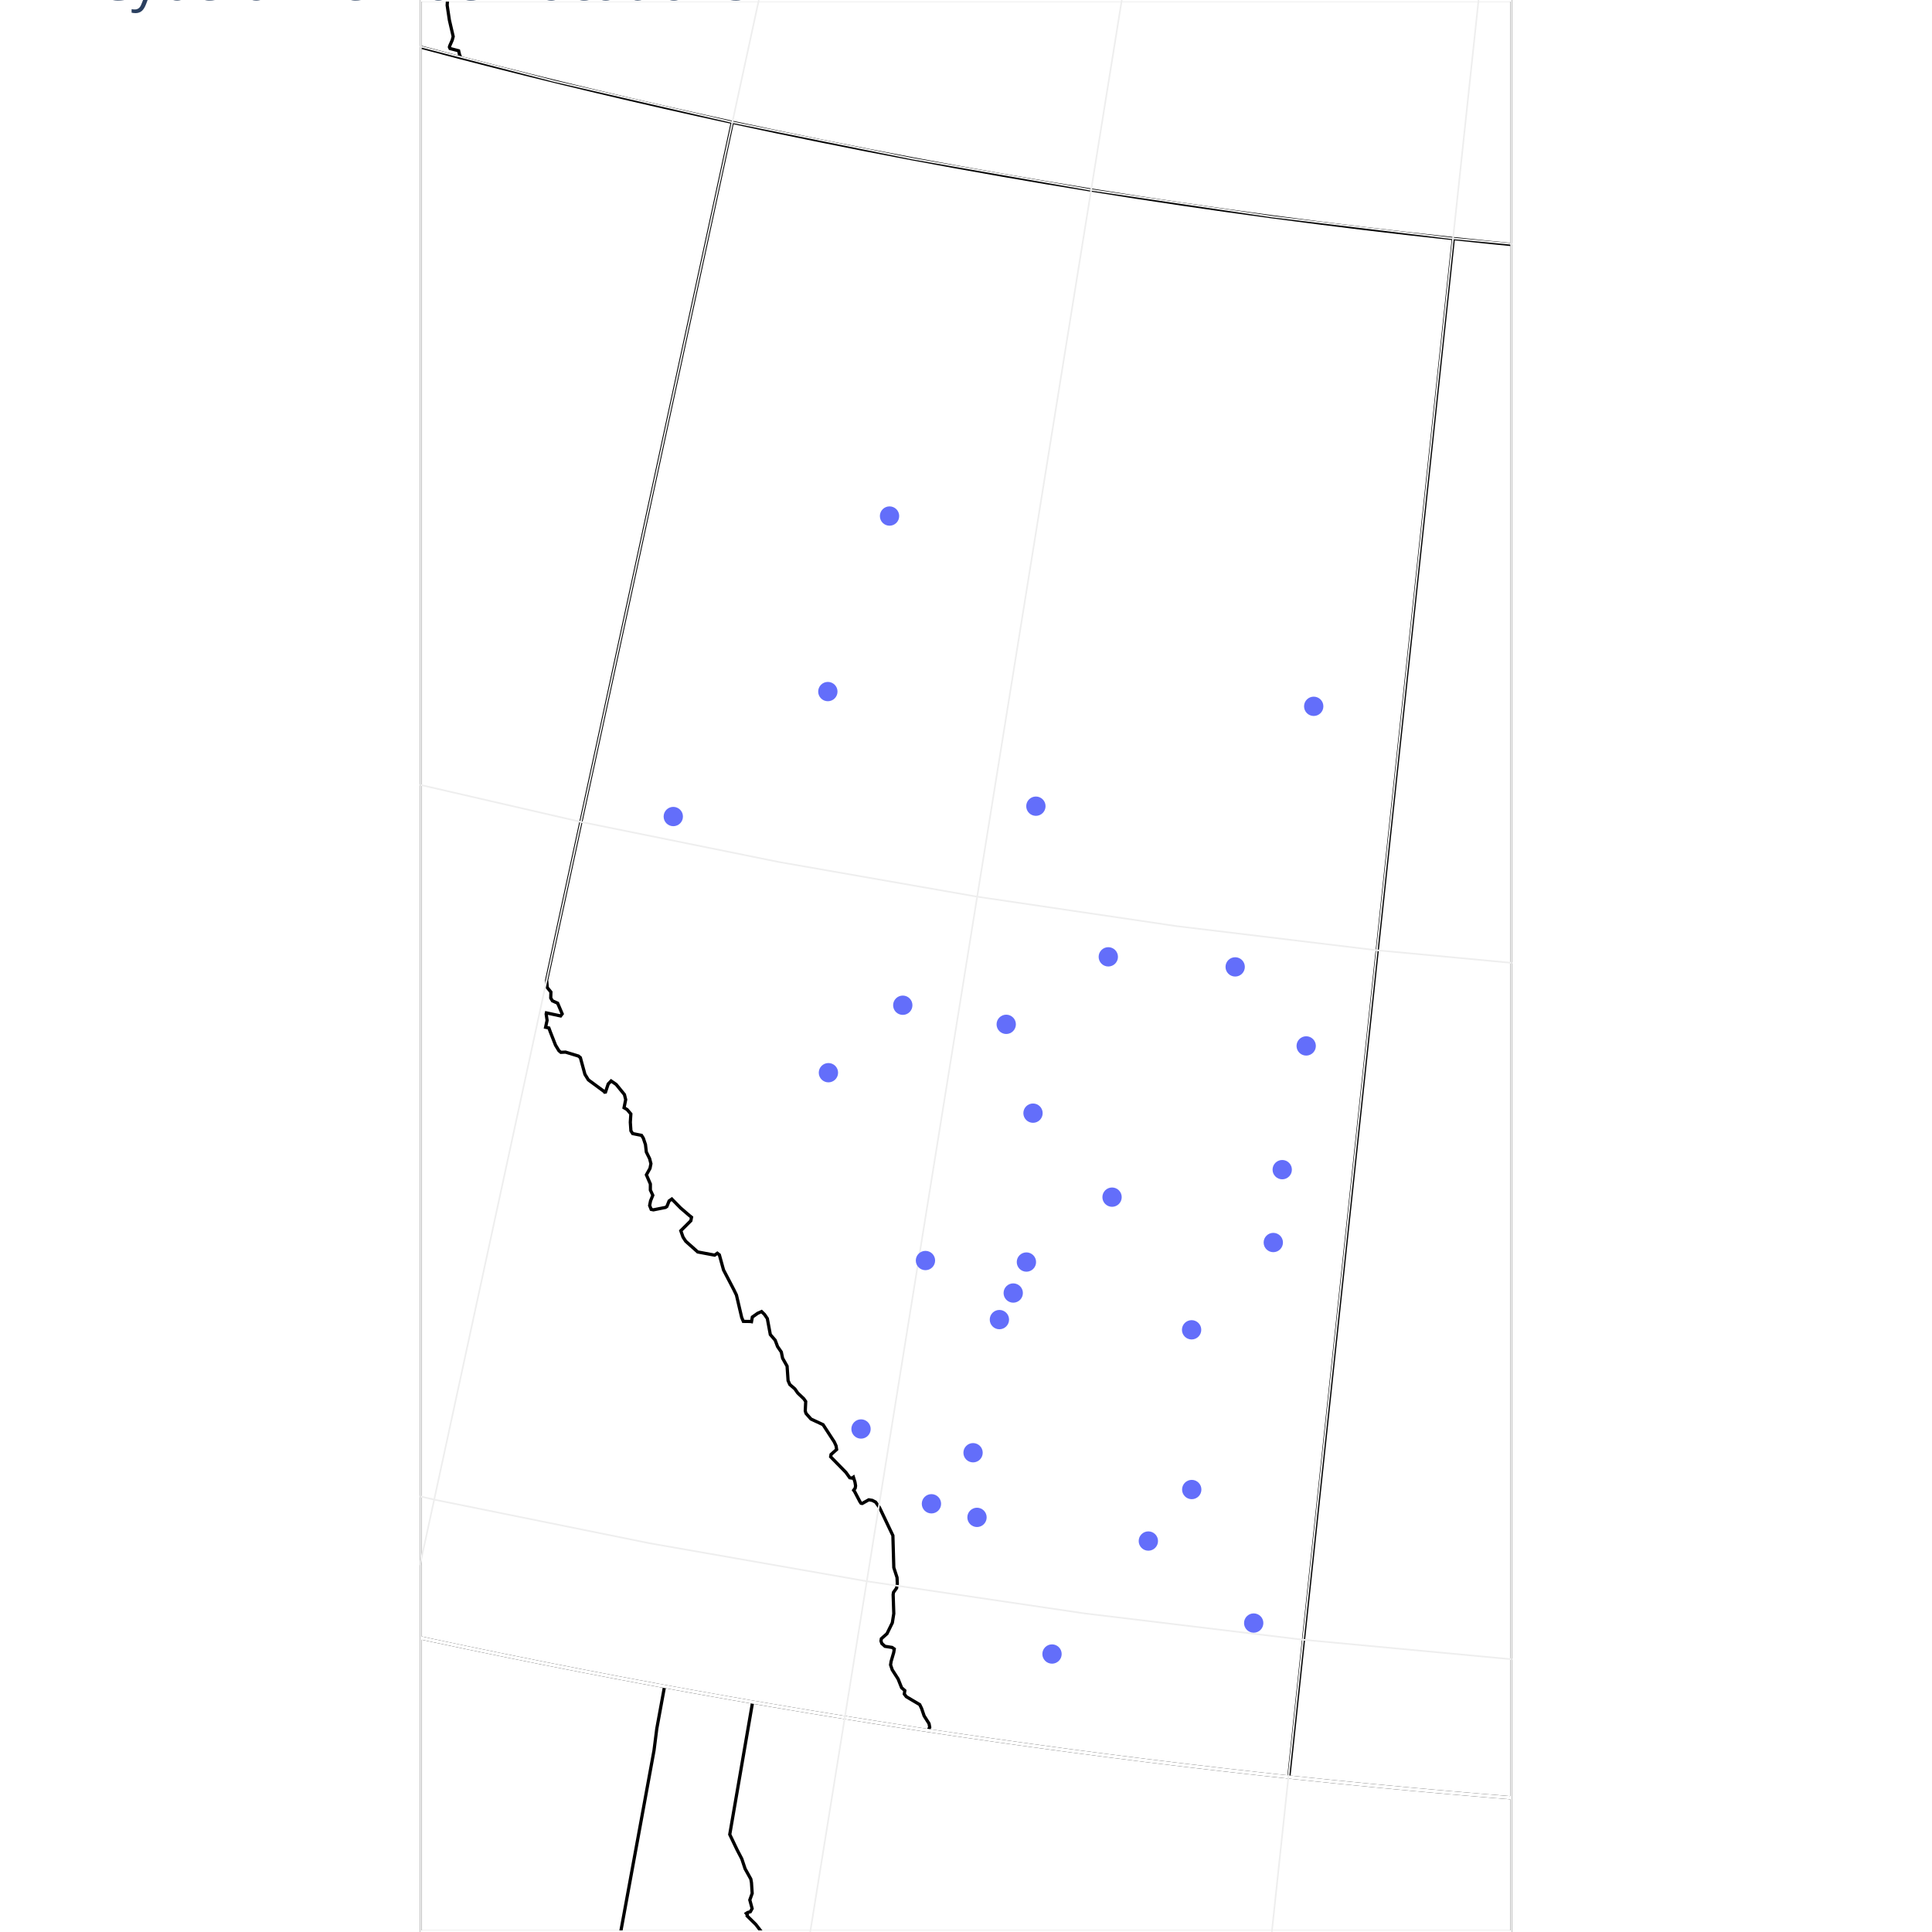
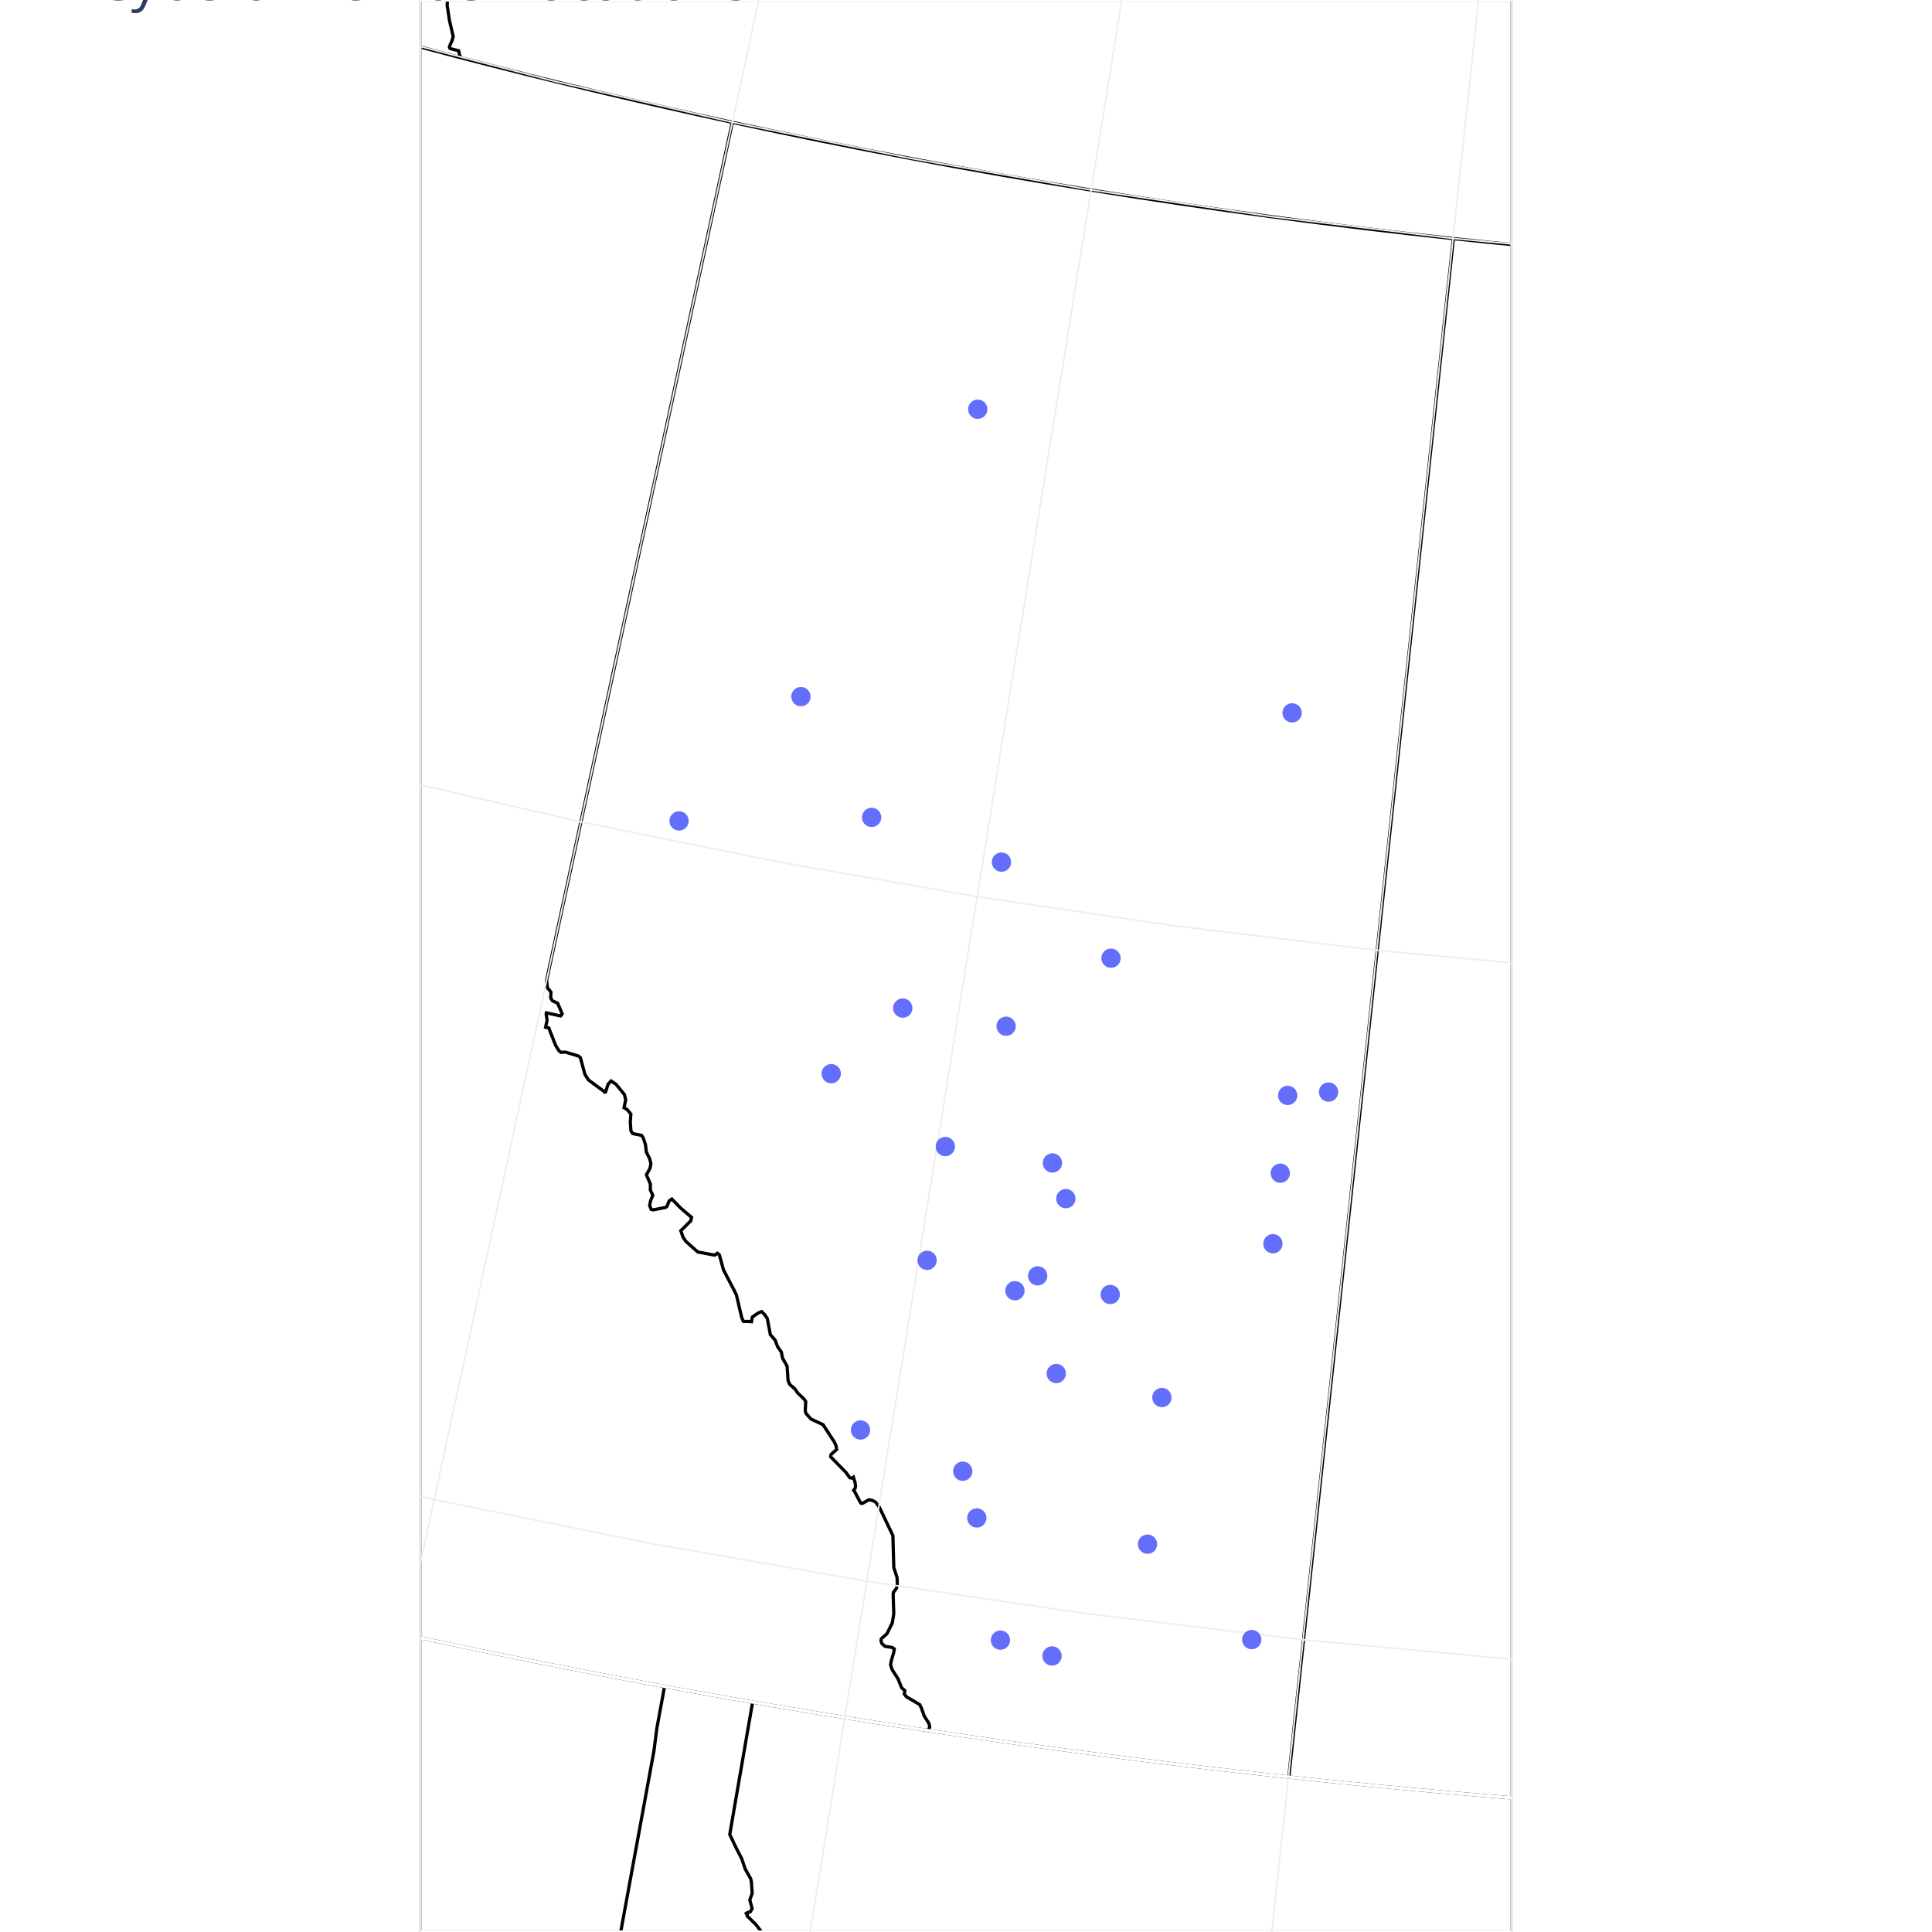
<svg xmlns="http://www.w3.org/2000/svg" class="main-svg" width="600" height="600" style="" viewBox="0 0 600 600">
  <rect x="0" y="0" width="600" height="600" style="fill: rgb(255, 255, 255); fill-opacity: 1;" />
-   <defs id="defs-c2b8eb">
+   <defs id="defs-823466">
    <g class="clips">
-       <clipPath id="clipc2b8ebgeo">
+       <clipPath id="clip823466geo">
        <rect x="130.433" y="4.547473508864641e-13" width="339.135" height="600" />
      </clipPath>
    </g>
    <g class="gradients" />
    <g class="patterns" />
  </defs>
  <g class="bglayer" />
  <g class="layer-below">
    <g class="imagelayer" />
    <g class="shapelayer" />
  </g>
  <g class="cartesianlayer" />
  <g class="polarlayer" />
  <g class="smithlayer" />
  <g class="ternarylayer" />
  <g class="geolayer">
-     <g class="geo geo" clip-path="url(#clipc2b8ebgeo)">
+     <g class="geo geo" clip-path="url(#clip823466geo)">
      <g class="layer bg">
        <rect x="130.433" y="4.547473508864641e-13" width="339.135" height="600" style="pointer-events: all; fill: rgb(255, 255, 255); fill-opacity: 1;" />
      </g>
      <g class="layer land">
        <path d="M130.433,4.547473508864641e-13L469.567,4.547473508864641e-13L469.567,600L130.433,600Z" style="stroke: none; fill: rgb(255, 255, 255); fill-opacity: 1;" />
      </g>
      <g class="layer subunits">
        <path d="M400.254,551.87L391.298,550.897L379.361,549.55L367.803,548.194L355.879,546.739L344.335,545.278L332.424,543.716L320.521,542.098L308.998,540.479L297.11,538.754L288.199,537.424L288.732,536.412L288.522,535.287L286.992,532.869L286.206,530.563L285.628,529.381L281.463,526.919L280.834,526.092L280.999,525.023L280.002,524.139L278.913,521.415L277.09,518.575L276.576,517.034L276.744,515.965L277.559,513.17L277.726,512.1L277.047,511.628L274.843,511.282L273.853,510.394L273.599,509.623L273.712,508.91L275.462,507.358L277.124,503.964L277.573,501.109L277.376,495.223L277.489,494.509L278.444,493.195L278.669,491.766L278.586,489.922L277.581,486.833L277.296,476.89L273.129,468.15L271.916,466.485L270.891,465.952L269.808,465.776L267.77,466.913L267.409,466.854L267.107,466.437L266.259,464.829L265.412,463.219L265.111,462.802L265.589,462.146L265.707,461.43L265.523,460.297L265.281,459.522L265.039,458.746L264.62,459.045L264.261,458.986L263.901,458.926L263.6,458.509L262.699,457.256L257.968,452.417L258.088,451.701L259.824,450.152L259.646,449.017L259.109,447.823L255.602,442.44L251.854,440.694L250.315,438.954L250.081,438.176L250.219,435.249L249.924,434.829L249.63,434.409L247.741,432.605L246.86,431.344L245.268,429.959L244.745,428.759L244.435,424.27L243.04,421.807L242.647,419.889L241.485,418.203L240.742,416.222L239.229,414.472L238.298,409.492L237.433,408.225L236.505,407.317L235.318,407.844L234.483,408.434L233.648,409.024L233.388,410.459L233.035,410.395L230.852,410.369L230.343,409.164L228.707,402.192L227.917,400.562L224.7,394.399L223.402,389.699L222.769,389.209L221.935,389.797L216.687,388.807L212.971,385.496L212.13,384.218L211.428,382.222L214.557,379.1L214.763,378.022L214.135,377.53L211.348,375.132L208.637,372.371L207.803,372.954L207.105,374.682L206.688,374.973L202.928,375.728L202.232,375.592L201.749,374.378L202.032,372.943L202.732,371.216L201.974,369.575L201.981,367.711L200.746,364.854L201.865,362.835L202.15,361.398L201.743,359.823L200.718,357.752L200.456,355.458L199.78,353.454L199.235,352.597L196.478,352.044L195.934,351.187L195.753,348.531L195.917,345.944L194.761,344.587L193.803,344.018L194.314,341.5L193.921,339.921L191.351,336.774L189.788,335.703L188.882,336.642L187.947,339.45L187.679,339.02L182.722,335.368L181.654,333.644L180.243,328.468L179.636,327.965L175.621,326.741L174.181,326.811L173.576,326.307L172.52,324.578L170.908,320.471L170.46,319.246L169.441,319.027L169.905,316.868L169.614,314.923L169.692,314.563L170.37,314.709L174.101,315.509L174.594,314.861L173.177,311.545L171.561,310.821L171.039,309.955L171.089,308.081L169.97,306.708L169.762,304.401L173.276,288.167L176.799,271.897L180.408,255.225L183.947,238.876L187.496,222.486L191.132,205.688L194.699,189.212L198.276,172.69L201.862,156.123L205.539,139.139L209.147,122.475L212.765,105.76L216.395,88.994L220.117,71.801L223.77,54.926L227.435,37.995L241.213,40.93L255.31,43.834L269.125,46.584L282.959,49.243L296.81,51.81L310.979,54.338L324.863,56.72L338.762,59.009L352.979,61.254L366.908,63.357L380.85,65.368L394.805,67.287L409.077,69.151L423.057,70.883L437.048,72.522L451.354,74.101L449.716,89.415L448.042,105.065L446.414,120.289L444.75,135.848L443.131,150.986L441.476,166.459L439.866,181.514L438.26,196.531L436.617,211.884L435.019,226.825L433.386,242.102L431.795,256.971L430.169,272.176L428.586,286.977L426.967,302.114L425.391,316.851L423.779,331.924L422.209,346.599L420.603,361.611L419.04,376.228L417.479,390.819L415.883,405.746L414.328,420.283L412.737,435.158L411.188,449.645L409.602,464.47L408.058,478.911L406.477,493.689L404.937,508.086L403.361,522.821L401.826,537.176ZM130.433,14.575L143.13,17.938L153.511,20.605L164.203,23.293L174.611,25.853L185.33,28.431L195.763,30.885L206.209,33.286L216.966,35.701L227.435,37.995L227.435,37.995L223.77,54.926L220.117,71.801L216.395,88.994L212.765,105.76L209.147,122.475L205.539,139.139L201.862,156.123L198.276,172.69L194.699,189.212L191.132,205.688L187.496,222.486L183.947,238.876L180.408,255.225L176.799,271.897L173.276,288.167L169.762,304.401L169.97,306.708L171.089,308.081L171.039,309.955L171.561,310.821L173.177,311.545L174.594,314.861L174.101,315.509L170.37,314.709L169.692,314.563L169.614,314.923L169.905,316.868L169.441,319.027L170.46,319.246L170.908,320.471L172.52,324.578L173.576,326.307L174.181,326.811L175.621,326.741L179.636,327.965L180.243,328.468L181.654,333.644L182.722,335.368L187.679,339.02L187.947,339.45L188.882,336.642L189.788,335.703L191.351,336.774L193.921,339.921L194.314,341.5L193.803,344.018L194.761,344.587L195.917,345.944L195.753,348.531L195.934,351.187L196.478,352.044L199.235,352.597L199.78,353.454L200.456,355.458L200.718,357.752L201.743,359.823L202.15,361.398L201.865,362.835L200.746,364.854L201.981,367.711L201.974,369.575L202.732,371.216L202.032,372.943L201.749,374.378L202.232,375.592L202.928,375.728L206.688,374.973L207.105,374.682L207.803,372.954L208.637,372.371L211.348,375.132L214.135,377.53L214.763,378.022L214.557,379.1L211.428,382.222L212.13,384.218L212.971,385.496L216.687,388.807L221.935,389.797L222.769,389.209L223.402,389.699L224.7,394.399L227.917,400.562L228.707,402.192L230.343,409.164L230.852,410.369L233.035,410.395L233.388,410.459L233.648,409.024L234.483,408.434L235.318,407.844L236.505,407.317L237.433,408.225L238.298,409.492L239.229,414.472L240.742,416.222L241.485,418.203L242.647,419.889L243.04,421.807L244.435,424.27L244.745,428.759L245.268,429.959L246.86,431.344L247.741,432.605L249.63,434.409L249.924,434.829L250.219,435.249L250.081,438.176L250.315,438.954L251.854,440.694L255.602,442.44L259.109,447.823L259.646,449.017L259.824,450.152L258.088,451.701L257.968,452.417L262.699,457.256L263.6,458.509L263.901,458.926L264.261,458.986L264.62,459.045L265.039,458.746L265.281,459.522L265.523,460.297L265.707,461.43L265.589,462.146L265.111,462.802L265.412,463.219L266.259,464.829L267.107,466.437L267.409,466.854L267.77,466.913L269.808,465.776L270.891,465.952L271.916,466.485L273.129,468.15L277.296,476.89L277.581,486.833L278.586,489.922L278.669,491.766L278.444,493.195L277.489,494.509L277.376,495.223L277.573,501.109L277.124,503.964L275.462,507.358L273.712,508.91L273.599,509.623L273.853,510.394L274.843,511.282L277.047,511.628L277.726,512.1L277.559,513.17L276.744,515.965L276.576,517.034L277.09,518.575L278.913,521.415L280.002,524.139L280.999,525.023L280.834,526.092L281.463,526.919L285.628,529.381L286.206,530.563L286.992,532.869L288.522,535.287L288.732,536.412L288.199,537.424L285.601,537.031L273.729,535.198L261.866,533.31L250.382,531.43L238.537,529.435L233.727,528.609L227.07,527.45L215.243,525.348L206.38,523.735L203.795,523.259L191.988,521.05L180.191,518.786L168.772,516.541L156.996,514.17L145.599,511.822L133.845,509.345L130.433,508.609L130.433,14.575ZM469.567,75.963L462.623,75.276L451.354,74.101L451.354,74.101L437.048,72.522L423.057,70.883L409.077,69.151L394.805,67.287L380.85,65.368L366.908,63.357L352.979,61.254L338.762,59.009L324.863,56.72L310.979,54.338L296.81,51.81L282.959,49.243L269.125,46.584L255.31,43.834L241.213,40.93L227.435,37.995L216.966,35.701L206.209,33.286L195.763,30.885L185.33,28.431L174.611,25.853L164.203,23.293L153.511,20.605L143.13,17.938L142.731,17.038L142.43,15.764L139.766,15.069L139.567,14.618L139.665,14.245L140.449,12.456L140.742,11.335L139.557,6.233L138.873,1.656L138.973,0.083L138.983,4.547473508864641e-13L469.567,4.547473508864641e-13ZM469.567,558.343L461.914,557.725L450.319,556.737L438.355,555.663L426.77,554.569L414.816,553.386L402.867,552.148L400.254,551.87L400.254,551.87L401.826,537.176L403.361,522.821L404.937,508.086L406.477,493.689L408.058,478.911L409.602,464.47L411.188,449.645L412.737,435.158L414.328,420.283L415.883,405.746L417.479,390.819L419.04,376.228L420.603,361.611L422.209,346.599L423.779,331.924L425.391,316.851L426.967,302.114L428.586,286.977L430.169,272.176L431.795,256.971L433.386,242.102L435.019,226.825L436.617,211.884L438.26,196.531L439.866,181.514L441.476,166.459L443.131,150.986L444.75,135.848L446.414,120.289L448.042,105.065L449.716,89.415L451.354,74.101L462.623,75.276L469.567,75.963L469.567,558.343ZM138.983,4.547473508864641e-13L138.973,0.083L138.873,1.656L139.557,6.233L140.742,11.335L140.449,12.456L139.665,14.245L139.567,14.618L139.766,15.069L142.43,15.764L142.731,17.038L143.13,17.938L143.13,17.938L130.433,14.575L130.433,4.547473508864641e-13ZM192.762,600L193.33,596.906L194.559,590.214L195.788,583.519L197.017,576.82L198.183,570.471L199.414,563.765L200.645,557.055L201.877,550.342L203.11,543.625L203.973,536.835L205.208,530.11L206.38,523.735L206.38,523.735L215.243,525.348L227.07,527.45L233.727,528.609L231.95,538.897L230.175,549.176L228.401,559.446L226.629,569.707L228.908,574.468L230.368,577.266L231.394,580.351L233.179,583.564L233.378,584.689L233.597,587.998L232.86,590.054L233.579,592.719L233.021,593.715L232.203,593.94L231.764,594.229L232.084,594.647L232.024,595L234.704,597.631L236.529,600L192.762,600ZM236.529,600L234.704,597.631L232.024,595L232.084,594.647L231.764,594.229L232.203,593.94L233.021,593.715L233.579,592.719L232.86,590.054L233.597,587.998L233.378,584.689L233.179,583.564L231.394,580.351L230.368,577.266L228.908,574.468L226.629,569.707L228.401,559.446L230.175,549.176L231.95,538.897L233.727,528.609L238.537,529.435L250.382,531.43L261.866,533.31L273.729,535.198L285.601,537.031L288.199,537.424L288.199,537.424L297.11,538.754L308.998,540.479L320.521,542.098L332.424,543.716L344.335,545.278L355.879,546.739L367.803,548.194L379.361,549.55L391.298,550.897L400.254,551.87L402.867,552.148L414.816,553.386L426.77,554.569L438.355,555.663L450.319,556.737L461.914,557.725L469.567,558.343L469.567,600ZM130.433,508.609L133.845,509.345L145.599,511.822L156.996,514.17L168.772,516.541L180.191,518.786L191.988,521.05L203.795,523.259L206.38,523.735L205.208,530.11L203.973,536.835L203.11,543.625L201.877,550.342L200.645,557.055L199.414,563.765L198.183,570.471L197.017,576.82L195.788,583.519L194.559,590.214L193.33,596.906L192.762,600L130.433,600Z" style="fill: none; stroke-miterlimit: 2; stroke: rgb(0, 0, 0); stroke-opacity: 1; stroke-width: 1px;" />
      </g>
      <g class="layer countries">
        <path d="M130.433,508.609L133.845,509.345L145.599,511.822L156.996,514.17L168.772,516.541L180.191,518.786L191.988,521.05L203.795,523.259L215.243,525.348L227.07,527.45L238.537,529.435L250.382,531.43L261.866,533.31L273.729,535.198L285.601,537.031L297.11,538.754L308.998,540.479L320.521,542.098L332.424,543.716L344.335,545.278L355.879,546.739L367.803,548.194L379.361,549.55L391.298,550.897L402.867,552.148L414.816,553.386L426.77,554.569L438.355,555.663L450.319,556.737L461.914,557.725L469.567,558.343L469.567,600L130.433,600ZM469.567,558.343L461.914,557.725L450.319,556.737L438.355,555.663L426.77,554.569L414.816,553.386L402.867,552.148L391.298,550.897L379.361,549.55L367.803,548.194L355.879,546.739L344.335,545.278L332.424,543.716L320.521,542.098L308.998,540.479L297.11,538.754L285.601,537.031L273.729,535.198L261.866,533.31L250.382,531.43L238.537,529.435L227.07,527.45L215.243,525.348L203.795,523.259L191.988,521.05L180.191,518.786L168.772,516.541L156.996,514.17L145.599,511.822L133.845,509.345L130.433,508.609L130.433,4.547473508864641e-13L469.567,4.547473508864641e-13Z" style="fill: none; stroke-miterlimit: 2; stroke: rgb(255, 255, 255); stroke-opacity: 1; stroke-width: 1px;" />
      </g>
      <g class="layer lataxis">
        <path d="M130.433,464.701L134.84,465.716L201.843,479.29L269.185,491.073L336.817,501.057L404.69,509.236L469.567,515.305M130.433,243.73L180.403,255.247L241.783,267.681L303.471,278.475L365.426,287.621L427.602,295.113L469.567,299.039M130.433,14.412L172.192,25.216L227.445,37.95L283.017,49.208L338.87,58.981L394.963,67.262L451.257,74.045L469.567,75.758" style="fill: none; stroke: rgb(238, 238, 238); stroke-opacity: 1; stroke-width: 0.5px;" />
      </g>
      <g class="layer lonaxis">
        <path d="M130.433,486.074L134.84,465.716L157.472,361.171L180.403,255.247L203.702,147.627L227.445,37.95L235.661,4.547473508864641e-13M251.618,600L252.333,595.566L269.185,491.073L286.216,385.47L303.471,278.475L321.003,169.766L338.87,58.981L348.382,4.618527782440651e-13M394.978,600L404.69,509.236L416.071,402.876L427.602,295.113L439.318,185.625L451.257,74.045L459.18,4.547473508864641e-13" style="fill: none; stroke: rgb(238, 238, 238); stroke-opacity: 1; stroke-width: 0.5px;" />
      </g>
      <g class="layer backplot">
        <g class="choroplethlayer" />
      </g>
      <g class="layer frontplot">
        <g class="scatterlayer">
          <g class="trace scattergeo" style="opacity: 1;">
-             <path class="point" d="M3,0A3,3 0 1,1 0,-3A3,3 0 0,1 3,0Z" transform="translate(326.7135,513.671)" style="opacity: 1; stroke-width: 0px; fill: rgb(99, 110, 250); fill-opacity: 1;" />
-             <path class="point" d="M3,0A3,3 0 1,1 0,-3A3,3 0 0,1 3,0Z" transform="translate(389.348,504.0535)" style="opacity: 1; stroke-width: 0px; fill: rgb(99, 110, 250); fill-opacity: 1;" />
-             <path class="point" d="M3,0A3,3 0 1,1 0,-3A3,3 0 0,1 3,0Z" transform="translate(356.6303,478.5847)" style="opacity: 1; stroke-width: 0px; fill: rgb(99, 110, 250); fill-opacity: 1;" />
-             <path class="point" d="M3,0A3,3 0 1,1 0,-3A3,3 0 0,1 3,0Z" transform="translate(303.4172,471.2342)" style="opacity: 1; stroke-width: 0px; fill: rgb(99, 110, 250); fill-opacity: 1;" />
-             <path class="point" d="M3,0A3,3 0 1,1 0,-3A3,3 0 0,1 3,0Z" transform="translate(289.2667,467.0142)" style="opacity: 1; stroke-width: 0px; fill: rgb(99, 110, 250); fill-opacity: 1;" />
-             <path class="point" d="M3,0A3,3 0 1,1 0,-3A3,3 0 0,1 3,0Z" transform="translate(370.1065,462.5877)" style="opacity: 1; stroke-width: 0px; fill: rgb(99, 110, 250); fill-opacity: 1;" />
-             <path class="point" d="M3,0A3,3 0 1,1 0,-3A3,3 0 0,1 3,0Z" transform="translate(302.1942,451.1601)" style="opacity: 1; stroke-width: 0px; fill: rgb(99, 110, 250); fill-opacity: 1;" />
-             <path class="point" d="M3,0A3,3 0 1,1 0,-3A3,3 0 0,1 3,0Z" transform="translate(267.3973,443.7873)" style="opacity: 1; stroke-width: 0px; fill: rgb(99, 110, 250); fill-opacity: 1;" />
-             <path class="point" d="M3,0A3,3 0 1,1 0,-3A3,3 0 0,1 3,0Z" transform="translate(310.3736,409.8137)" style="opacity: 1; stroke-width: 0px; fill: rgb(99, 110, 250); fill-opacity: 1;" />
-             <path class="point" d="M3,0A3,3 0 1,1 0,-3A3,3 0 0,1 3,0Z" transform="translate(370.0634,412.9853)" style="opacity: 1; stroke-width: 0px; fill: rgb(99, 110, 250); fill-opacity: 1;" />
-             <path class="point" d="M3,0A3,3 0 1,1 0,-3A3,3 0 0,1 3,0Z" transform="translate(314.6689,401.5619)" style="opacity: 1; stroke-width: 0px; fill: rgb(99, 110, 250); fill-opacity: 1;" />
-             <path class="point" d="M3,0A3,3 0 1,1 0,-3A3,3 0 0,1 3,0Z" transform="translate(287.4091,391.4681)" style="opacity: 1; stroke-width: 0px; fill: rgb(99, 110, 250); fill-opacity: 1;" />
-             <path class="point" d="M3,0A3,3 0 1,1 0,-3A3,3 0 0,1 3,0Z" transform="translate(318.7625,391.9405)" style="opacity: 1; stroke-width: 0px; fill: rgb(99, 110, 250); fill-opacity: 1;" />
-             <path class="point" d="M3,0A3,3 0 1,1 0,-3A3,3 0 0,1 3,0Z" transform="translate(395.4325,385.8754)" style="opacity: 1; stroke-width: 0px; fill: rgb(99, 110, 250); fill-opacity: 1;" />
-             <path class="point" d="M3,0A3,3 0 1,1 0,-3A3,3 0 0,1 3,0Z" transform="translate(345.3592,371.7857)" style="opacity: 1; stroke-width: 0px; fill: rgb(99, 110, 250); fill-opacity: 1;" />
-             <path class="point" d="M3,0A3,3 0 1,1 0,-3A3,3 0 0,1 3,0Z" transform="translate(398.2063,363.2452)" style="opacity: 1; stroke-width: 0px; fill: rgb(99, 110, 250); fill-opacity: 1;" />
-             <path class="point" d="M3,0A3,3 0 1,1 0,-3A3,3 0 0,1 3,0Z" transform="translate(320.8114,345.7004)" style="opacity: 1; stroke-width: 0px; fill: rgb(99, 110, 250); fill-opacity: 1;" />
-             <path class="point" d="M3,0A3,3 0 1,1 0,-3A3,3 0 0,1 3,0Z" transform="translate(257.2743,333.137)" style="opacity: 1; stroke-width: 0px; fill: rgb(99, 110, 250); fill-opacity: 1;" />
-             <path class="point" d="M3,0A3,3 0 1,1 0,-3A3,3 0 0,1 3,0Z" transform="translate(312.4936,318.1157)" style="opacity: 1; stroke-width: 0px; fill: rgb(99, 110, 250); fill-opacity: 1;" />
-             <path class="point" d="M3,0A3,3 0 1,1 0,-3A3,3 0 0,1 3,0Z" transform="translate(280.3667,312.1841)" style="opacity: 1; stroke-width: 0px; fill: rgb(99, 110, 250); fill-opacity: 1;" />
-             <path class="point" d="M3,0A3,3 0 1,1 0,-3A3,3 0 0,1 3,0Z" transform="translate(405.6514,324.8231)" style="opacity: 1; stroke-width: 0px; fill: rgb(99, 110, 250); fill-opacity: 1;" />
-             <path class="point" d="M3,0A3,3 0 1,1 0,-3A3,3 0 0,1 3,0Z" transform="translate(344.1928,297.1553)" style="opacity: 1; stroke-width: 0px; fill: rgb(99, 110, 250); fill-opacity: 1;" />
-             <path class="point" d="M3,0A3,3 0 1,1 0,-3A3,3 0 0,1 3,0Z" transform="translate(383.5956,300.2775)" style="opacity: 1; stroke-width: 0px; fill: rgb(99, 110, 250); fill-opacity: 1;" />
-             <path class="point" d="M3,0A3,3 0 1,1 0,-3A3,3 0 0,1 3,0Z" transform="translate(209.0965,253.5833)" style="opacity: 1; stroke-width: 0px; fill: rgb(99, 110, 250); fill-opacity: 1;" />
-             <path class="point" d="M3,0A3,3 0 1,1 0,-3A3,3 0 0,1 3,0Z" transform="translate(321.7059,250.3687)" style="opacity: 1; stroke-width: 0px; fill: rgb(99, 110, 250); fill-opacity: 1;" />
-             <path class="point" d="M3,0A3,3 0 1,1 0,-3A3,3 0 0,1 3,0Z" transform="translate(257.0965,214.7747)" style="opacity: 1; stroke-width: 0px; fill: rgb(99, 110, 250); fill-opacity: 1;" />
-             <path class="point" d="M3,0A3,3 0 1,1 0,-3A3,3 0 0,1 3,0Z" transform="translate(407.9863,219.3529)" style="opacity: 1; stroke-width: 0px; fill: rgb(99, 110, 250); fill-opacity: 1;" />
-             <path class="point" d="M3,0A3,3 0 1,1 0,-3A3,3 0 0,1 3,0Z" transform="translate(276.253,160.2623)" style="opacity: 1; stroke-width: 0px; fill: rgb(99, 110, 250); fill-opacity: 1;" />
+             <path class="point" d="M3,0A3,3 0 1,1 0,-3A3,3 0 0,1 3,0Z" transform="translate(326.721,514.2748)" style="opacity: 1; stroke-width: 0px; fill: rgb(99, 110, 250); fill-opacity: 1;" />
+             <path class="point" d="M3,0A3,3 0 1,1 0,-3A3,3 0 0,1 3,0Z" transform="translate(310.6965,509.3574)" style="opacity: 1; stroke-width: 0px; fill: rgb(99, 110, 250); fill-opacity: 1;" />
+             <path class="point" d="M3,0A3,3 0 1,1 0,-3A3,3 0 0,1 3,0Z" transform="translate(388.7331,509.1907)" style="opacity: 1; stroke-width: 0px; fill: rgb(99, 110, 250); fill-opacity: 1;" />
+             <path class="point" d="M3,0A3,3 0 1,1 0,-3A3,3 0 0,1 3,0Z" transform="translate(356.3726,479.5579)" style="opacity: 1; stroke-width: 0px; fill: rgb(99, 110, 250); fill-opacity: 1;" />
+             <path class="point" d="M3,0A3,3 0 1,1 0,-3A3,3 0 0,1 3,0Z" transform="translate(303.3547,471.4146)" style="opacity: 1; stroke-width: 0px; fill: rgb(99, 110, 250); fill-opacity: 1;" />
+             <path class="point" d="M3,0A3,3 0 1,1 0,-3A3,3 0 0,1 3,0Z" transform="translate(298.9797,456.9028)" style="opacity: 1; stroke-width: 0px; fill: rgb(99, 110, 250); fill-opacity: 1;" />
+             <path class="point" d="M3,0A3,3 0 1,1 0,-3A3,3 0 0,1 3,0Z" transform="translate(267.241,444.0908)" style="opacity: 1; stroke-width: 0px; fill: rgb(99, 110, 250); fill-opacity: 1;" />
+             <path class="point" d="M3,0A3,3 0 1,1 0,-3A3,3 0 0,1 3,0Z" transform="translate(360.8354,434.0119)" style="opacity: 1; stroke-width: 0px; fill: rgb(99, 110, 250); fill-opacity: 1;" />
+             <path class="point" d="M3,0A3,3 0 1,1 0,-3A3,3 0 0,1 3,0Z" transform="translate(328.0349,426.5626)" style="opacity: 1; stroke-width: 0px; fill: rgb(99, 110, 250); fill-opacity: 1;" />
+             <path class="point" d="M3,0A3,3 0 1,1 0,-3A3,3 0 0,1 3,0Z" transform="translate(315.1965,400.8406)" style="opacity: 1; stroke-width: 0px; fill: rgb(99, 110, 250); fill-opacity: 1;" />
+             <path class="point" d="M3,0A3,3 0 1,1 0,-3A3,3 0 0,1 3,0Z" transform="translate(344.7882,402.0111)" style="opacity: 1; stroke-width: 0px; fill: rgb(99, 110, 250); fill-opacity: 1;" />
+             <path class="point" d="M3,0A3,3 0 1,1 0,-3A3,3 0 0,1 3,0Z" transform="translate(287.9185,391.4104)" style="opacity: 1; stroke-width: 0px; fill: rgb(99, 110, 250); fill-opacity: 1;" />
+             <path class="point" d="M3,0A3,3 0 1,1 0,-3A3,3 0 0,1 3,0Z" transform="translate(322.2528,396.2273)" style="opacity: 1; stroke-width: 0px; fill: rgb(99, 110, 250); fill-opacity: 1;" />
+             <path class="point" d="M3,0A3,3 0 1,1 0,-3A3,3 0 0,1 3,0Z" transform="translate(395.3153,386.2526)" style="opacity: 1; stroke-width: 0px; fill: rgb(99, 110, 250); fill-opacity: 1;" />
+             <path class="point" d="M3,0A3,3 0 1,1 0,-3A3,3 0 0,1 3,0Z" transform="translate(331.0033,372.2424)" style="opacity: 1; stroke-width: 0px; fill: rgb(99, 110, 250); fill-opacity: 1;" />
+             <path class="point" d="M3,0A3,3 0 1,1 0,-3A3,3 0 0,1 3,0Z" transform="translate(326.8406,361.1677)" style="opacity: 1; stroke-width: 0px; fill: rgb(99, 110, 250); fill-opacity: 1;" />
+             <path class="point" d="M3,0A3,3 0 1,1 0,-3A3,3 0 0,1 3,0Z" transform="translate(293.5784,356.0758)" style="opacity: 1; stroke-width: 0px; fill: rgb(99, 110, 250); fill-opacity: 1;" />
+             <path class="point" d="M3,0A3,3 0 1,1 0,-3A3,3 0 0,1 3,0Z" transform="translate(397.6027,364.3462)" style="opacity: 1; stroke-width: 0px; fill: rgb(99, 110, 250); fill-opacity: 1;" />
+             <path class="point" d="M3,0A3,3 0 1,1 0,-3A3,3 0 0,1 3,0Z" transform="translate(258.1499,333.4414)" style="opacity: 1; stroke-width: 0px; fill: rgb(99, 110, 250); fill-opacity: 1;" />
+             <path class="point" d="M3,0A3,3 0 1,1 0,-3A3,3 0 0,1 3,0Z" transform="translate(399.8992,340.1939)" style="opacity: 1; stroke-width: 0px; fill: rgb(99, 110, 250); fill-opacity: 1;" />
+             <path class="point" d="M3,0A3,3 0 1,1 0,-3A3,3 0 0,1 3,0Z" transform="translate(412.592,339.1512)" style="opacity: 1; stroke-width: 0px; fill: rgb(99, 110, 250); fill-opacity: 1;" />
+             <path class="point" d="M3,0A3,3 0 1,1 0,-3A3,3 0 0,1 3,0Z" transform="translate(312.4574,318.6991)" style="opacity: 1; stroke-width: 0px; fill: rgb(99, 110, 250); fill-opacity: 1;" />
+             <path class="point" d="M3,0A3,3 0 1,1 0,-3A3,3 0 0,1 3,0Z" transform="translate(280.3594,313.0685)" style="opacity: 1; stroke-width: 0px; fill: rgb(99, 110, 250); fill-opacity: 1;" />
+             <path class="point" d="M3,0A3,3 0 1,1 0,-3A3,3 0 0,1 3,0Z" transform="translate(345.033,297.5788)" style="opacity: 1; stroke-width: 0px; fill: rgb(99, 110, 250); fill-opacity: 1;" />
+             <path class="point" d="M3,0A3,3 0 1,1 0,-3A3,3 0 0,1 3,0Z" transform="translate(210.884,254.9461)" style="opacity: 1; stroke-width: 0px; fill: rgb(99, 110, 250); fill-opacity: 1;" />
+             <path class="point" d="M3,0A3,3 0 1,1 0,-3A3,3 0 0,1 3,0Z" transform="translate(311.0114,267.7285)" style="opacity: 1; stroke-width: 0px; fill: rgb(99, 110, 250); fill-opacity: 1;" />
+             <path class="point" d="M3,0A3,3 0 1,1 0,-3A3,3 0 0,1 3,0Z" transform="translate(270.693,253.853)" style="opacity: 1; stroke-width: 0px; fill: rgb(99, 110, 250); fill-opacity: 1;" />
+             <path class="point" d="M3,0A3,3 0 1,1 0,-3A3,3 0 0,1 3,0Z" transform="translate(248.73,216.341)" style="opacity: 1; stroke-width: 0px; fill: rgb(99, 110, 250); fill-opacity: 1;" />
+             <path class="point" d="M3,0A3,3 0 1,1 0,-3A3,3 0 0,1 3,0Z" transform="translate(401.2748,221.3894)" style="opacity: 1; stroke-width: 0px; fill: rgb(99, 110, 250); fill-opacity: 1;" />
+             <path class="point" d="M3,0A3,3 0 1,1 0,-3A3,3 0 0,1 3,0Z" transform="translate(303.649,127.0888)" style="opacity: 1; stroke-width: 0px; fill: rgb(99, 110, 250); fill-opacity: 1;" />
          </g>
        </g>
      </g>
    </g>
  </g>
  <g class="funnelarealayer" />
  <g class="pielayer" />
  <g class="iciclelayer" />
  <g class="treemaplayer" />
  <g class="sunburstlayer" />
  <g class="glimages" />
-   <defs id="topdefs-c2b8eb">
+   <defs id="topdefs-823466">
    <g class="clips" />
  </defs>
  <g class="layer-above">
    <g class="imagelayer" />
    <g class="shapelayer" />
  </g>
  <g class="infolayer">
    <g class="g-gtitle">
      <text class="gtitle" x="30" y="0" text-anchor="start" dy="0em" style="font-family: 'Open Sans', verdana, arial, sans-serif; font-size: 17px; fill: rgb(42, 63, 95); opacity: 1; font-weight: normal; white-space: pre;">Cybera Member locations</text>
    </g>
  </g>
</svg>
